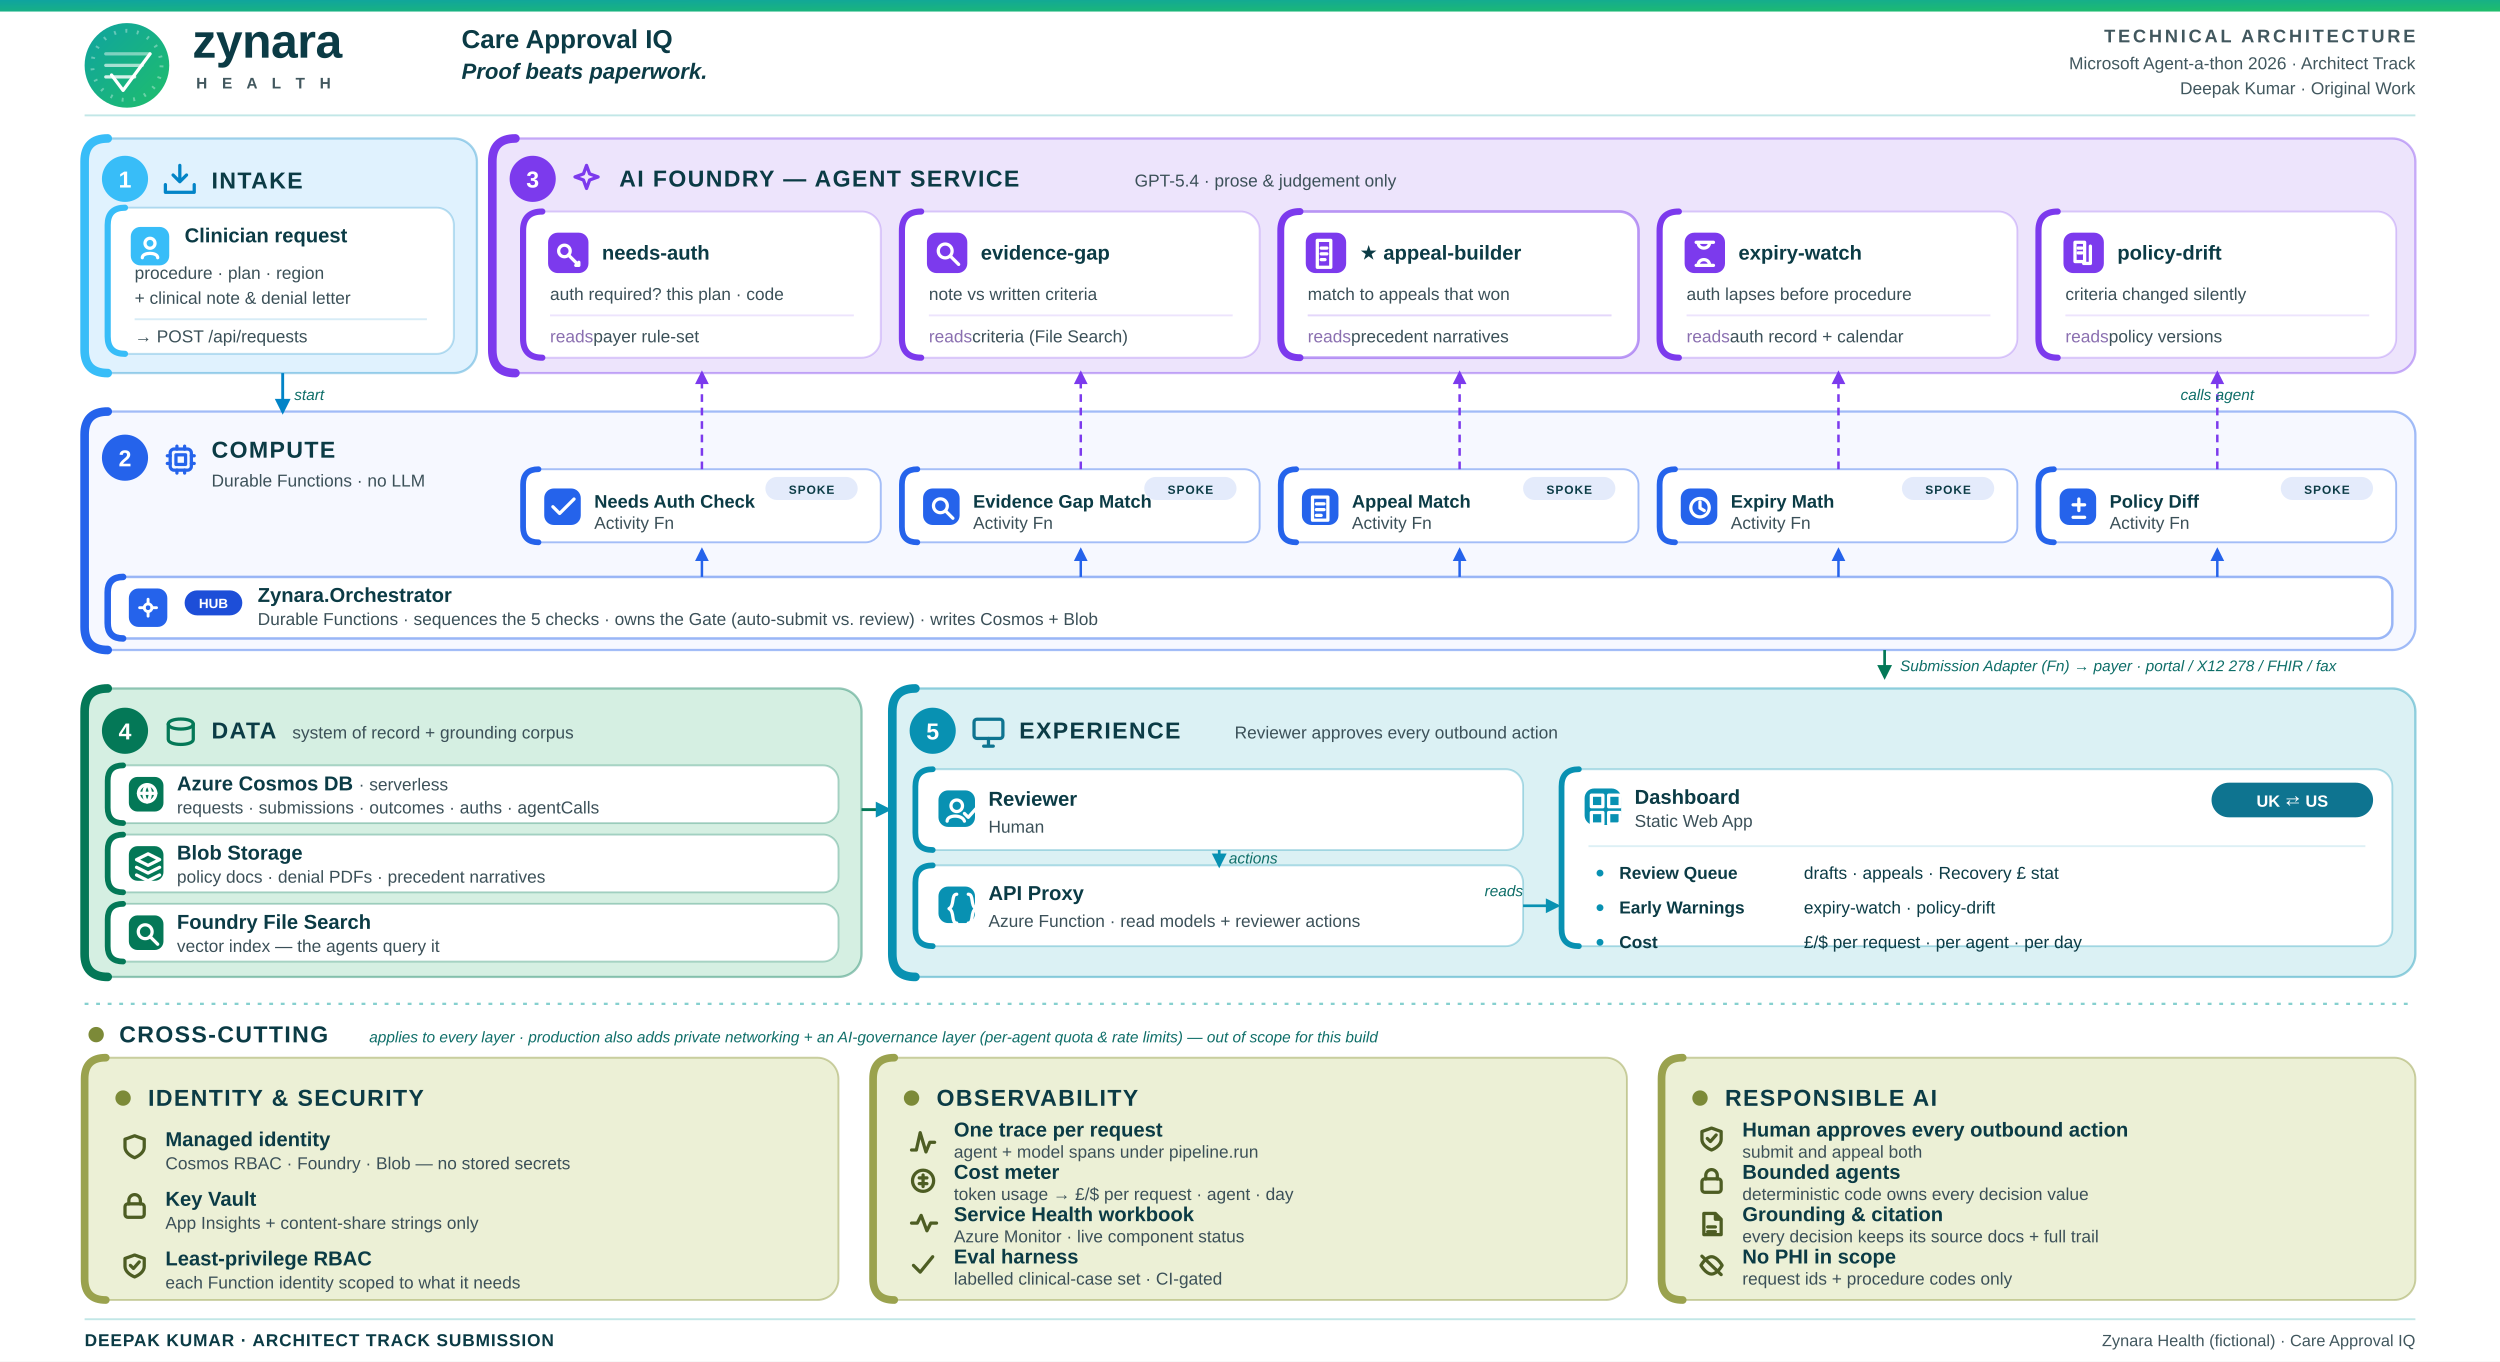
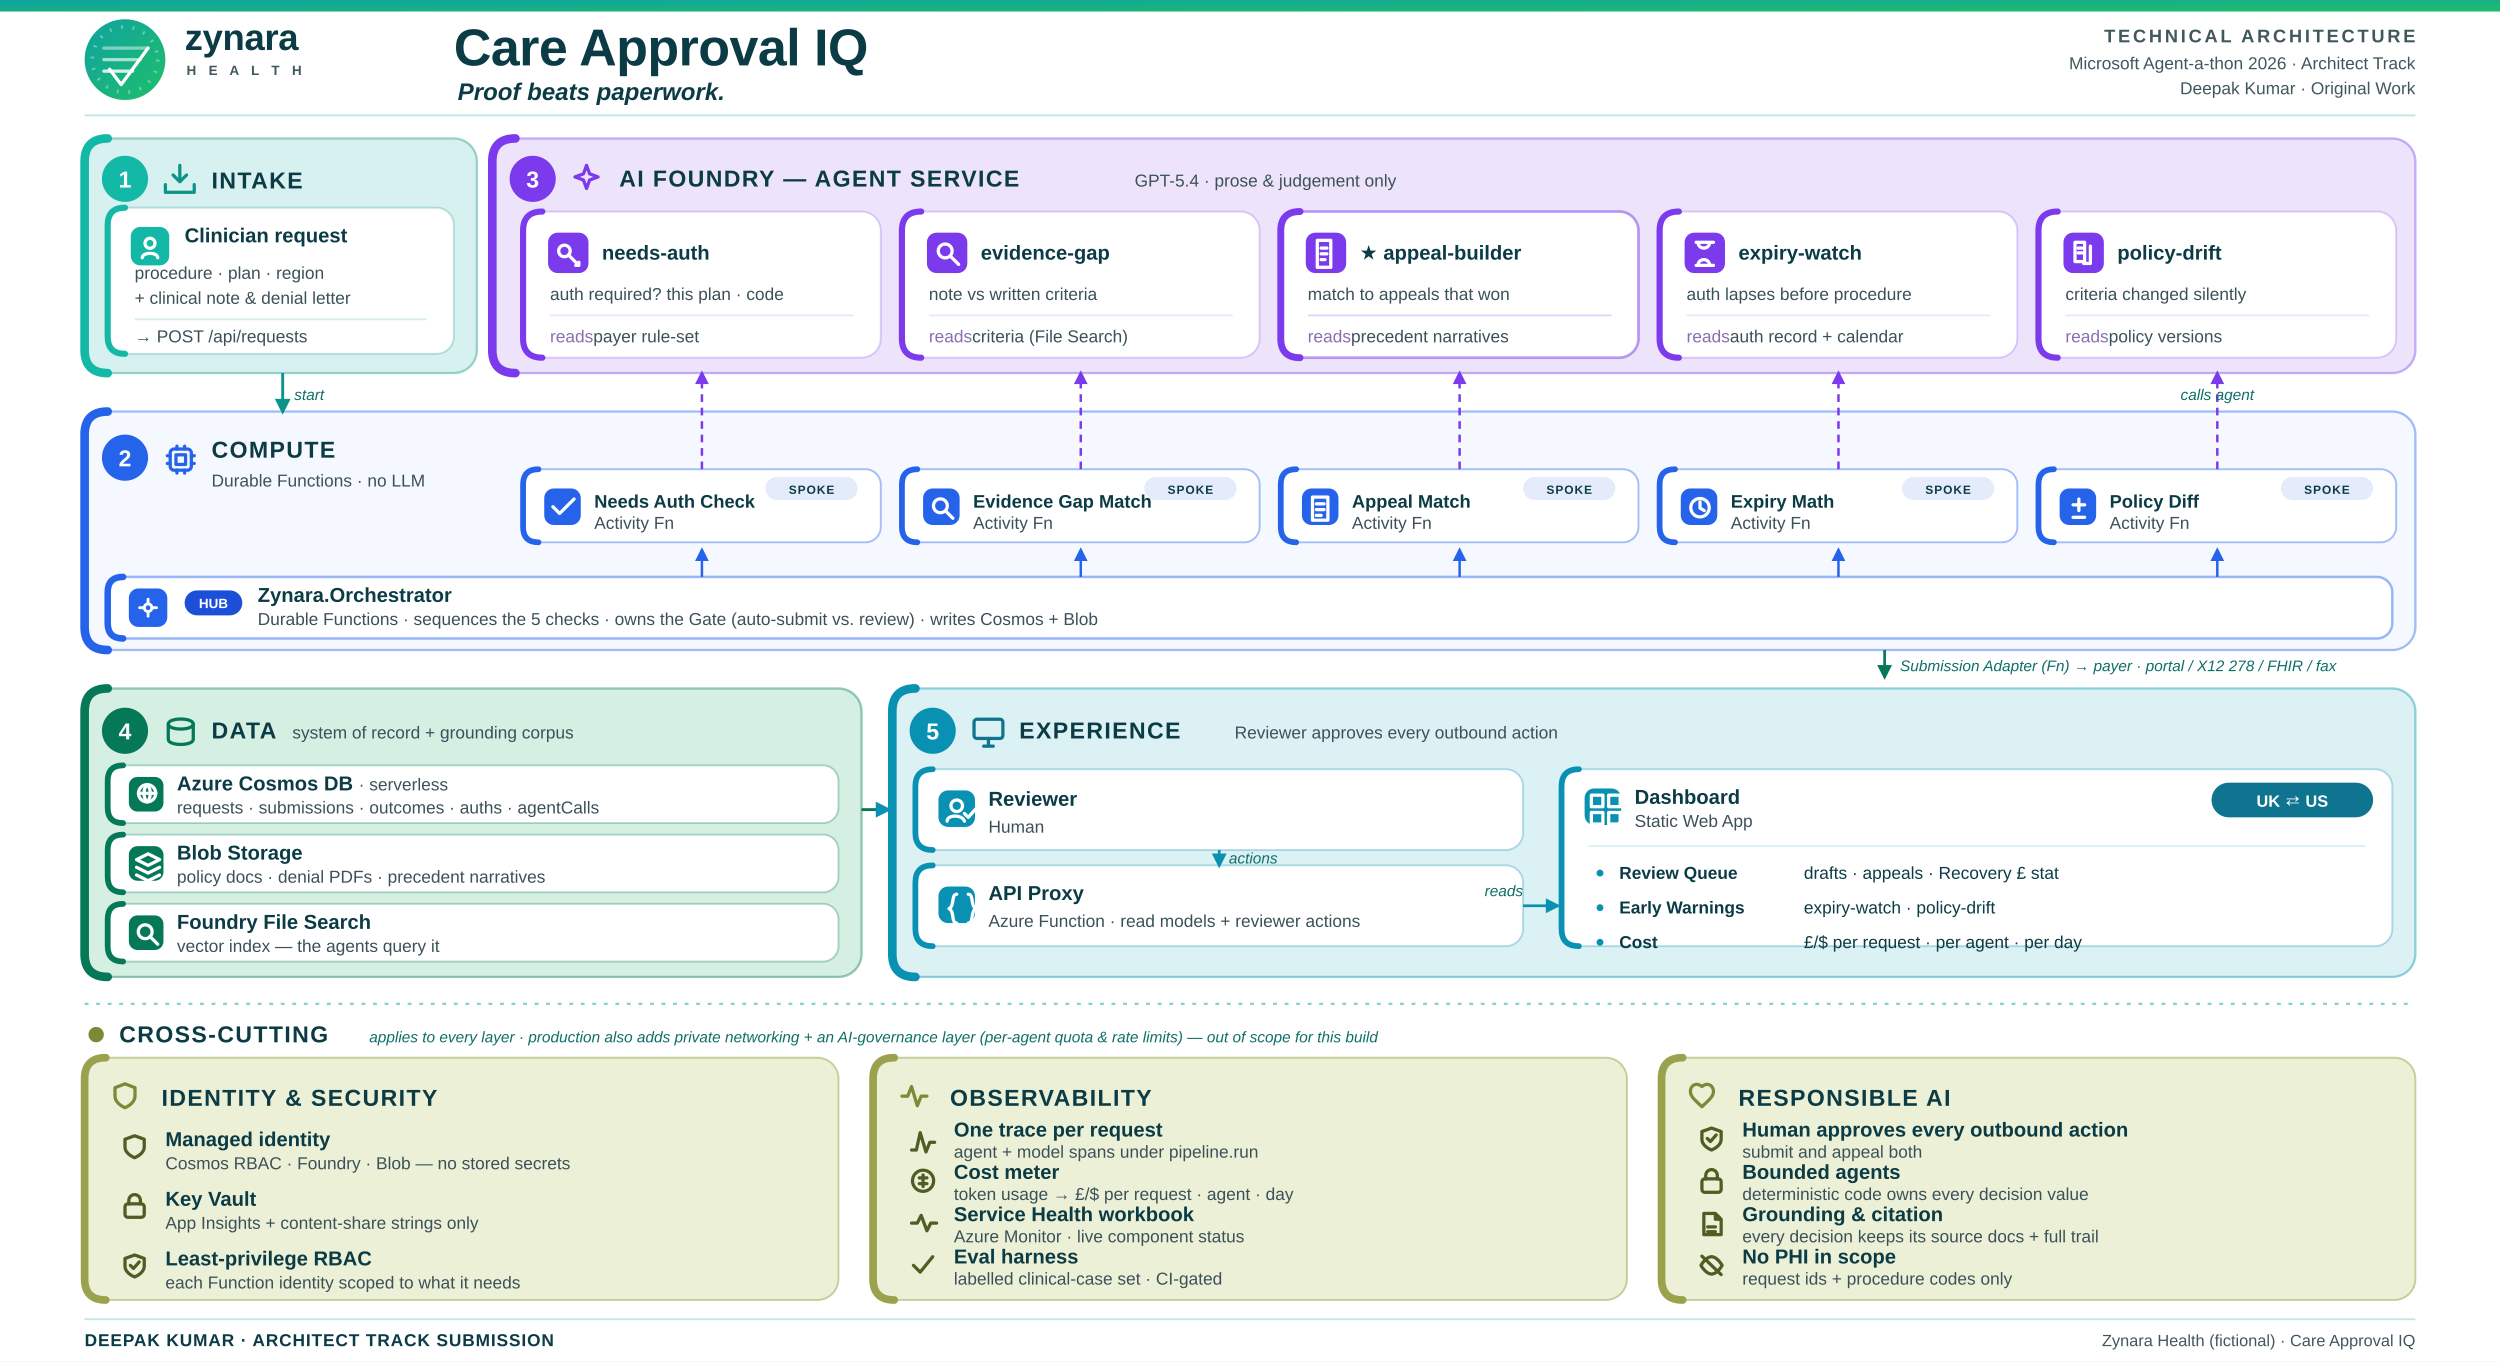
<svg xmlns="http://www.w3.org/2000/svg" viewBox="0 0 1300 708" font-family="'Segoe UI','Helvetica Neue',Arial,sans-serif">
  <defs>
    <linearGradient id="seal" x1="0" y1="0" x2="1" y2="1">
      <stop offset="0" stop-color="#0FA3A0" />
      <stop offset="1" stop-color="#1FBE6B" />
    </linearGradient>
    <marker id="ab" viewBox="0 0 8 8" refX="6.4" refY="4" markerWidth="5.5" markerHeight="5.5" orient="auto-start-reverse">
      <path d="M0 0 L8 4 L0 8 z" fill="#2563EB" />
    </marker>
    <marker id="av" viewBox="0 0 8 8" refX="6.4" refY="4" markerWidth="5.5" markerHeight="5.5" orient="auto-start-reverse">
      <path d="M0 0 L8 4 L0 8 z" fill="#7C3AED" />
    </marker>
    <marker id="at" viewBox="0 0 8 8" refX="6.4" refY="4" markerWidth="5.5" markerHeight="5.5" orient="auto-start-reverse">
      <path d="M0 0 L8 4 L0 8 z" fill="#0891B2" />
    </marker>
    <marker id="am" viewBox="0 0 8 8" refX="6.4" refY="4" markerWidth="5.5" markerHeight="5.5" orient="auto-start-reverse">
      <path d="M0 0 L8 4 L0 8 z" fill="#047857" />
    </marker>
    <marker id="ar" viewBox="0 0 8 8" refX="6.4" refY="4" markerWidth="5.5" markerHeight="5.5" orient="auto-start-reverse">
-       <path d="M0 0 L8 4 L0 8 z" fill="#0284C7" />
+       <path d="M0 0 L8 4 L0 8 z" fill="#0D9488" />
    </marker>
    <style>
      text{ fill:#0B3B45; }
      .sub{ fill:#41575E; }
      .num{ fill:#FFFFFF; font-weight:800; }
      .sect{ font-size:12px; font-weight:700; letter-spacing:.06em; }
      .cn{ font-size:10.5px; font-weight:700; }
      .sm{ font-size:9px; fill:#3B5058; }
      .lbl{ font-style:italic; font-size:8px; fill:#0E6E68; }
      .ico{ fill:none; stroke-width:1.7; stroke-linecap:round; stroke-linejoin:round; }
      .gl{ fill:none; stroke:#FFFFFF; stroke-width:1.7; stroke-linecap:round; stroke-linejoin:round; }
      .card{ fill:#FFFFFF; }
    </style>
  </defs>
  <rect width="1300" height="708" fill="#FFFFFF" />
  <rect width="1300" height="6" fill="url(#seal)" />
-   <g transform="translate(44,12)">
-     <circle cx="22" cy="22" r="22" fill="url(#seal)" />
-     <circle cx="22" cy="22" r="18" fill="none" stroke="#FFFFFF" stroke-opacity=".35" stroke-width="2" stroke-dasharray="1 5" />
-     <path class="gl" stroke-width="3.8" opacity=".45" d="M11 16 H34" />
-     <path class="gl" stroke-width="3.8" opacity=".62" d="M11 22 H30" />
-     <path class="gl" stroke-width="3.8" opacity=".82" d="M11 28 H26" />
-     <path class="gl" stroke-width="4.6" d="M14 27 L20 35 L34 16" />
-   </g>
-   <text x="100" y="30" font-size="25" font-weight="800" letter-spacing="-.01em">zynara</text>
-   <text x="102" y="46" class="sub" font-size="8" font-weight="600" letter-spacing=".34em">H E A L T H</text>
-   <text x="240" y="25" font-size="13.5" font-weight="600">Care Approval IQ</text>
-   <text x="240" y="41" font-size="11.5" font-weight="600" font-style="italic" fill="#0E8F84">Proof beats paperwork.</text>
+   <g transform="translate(44,10)">
+     <circle cx="21" cy="21" r="21" fill="url(#seal)" />
+     <circle cx="21" cy="21" r="17" fill="none" stroke="#FFFFFF" stroke-opacity=".35" stroke-width="1.9" stroke-dasharray="1 5" />
+     <path class="gl" stroke-width="3.6" opacity=".45" d="M10 15 H33" />
+     <path class="gl" stroke-width="3.6" opacity=".62" d="M10 21 H29" />
+     <path class="gl" stroke-width="3.6" opacity=".82" d="M10 27 H25" />
+     <path class="gl" stroke-width="4.4" d="M13 26 L19 34 L33 15" />
+   </g>
+   <text x="96" y="26" font-size="19" font-weight="800" letter-spacing="-.01em">zynara</text>
+   <text x="97" y="39" class="sub" font-size="7" font-weight="600" letter-spacing=".32em">H E A L T H</text>
+   <text x="236" y="34" font-size="27" font-weight="800" letter-spacing="-.01em" fill="#1D4ED8">Care Approval IQ</text>
+   <text x="238" y="52" font-size="12.5" font-weight="600" font-style="italic" fill="#0E8F84">Proof beats paperwork.</text>
  <text x="1256" y="22" text-anchor="end" class="sub" font-size="9.5" font-weight="700" letter-spacing=".15em">TECHNICAL ARCHITECTURE</text>
  <text x="1256" y="36" text-anchor="end" class="sub" font-size="9">Microsoft Agent-a-thon 2026 · Architect Track</text>
  <text x="1256" y="49" text-anchor="end" class="sub" font-size="9">Deepak Kumar · Original Work</text>
  <line x1="44" y1="60" x2="1256" y2="60" stroke="#0FA3A0" stroke-opacity=".25" />
-   <rect x="44" y="72" width="204" height="122" rx="12" fill="#E0F2FE" stroke="#0284C7" stroke-opacity=".35" stroke-width="1.2" />
-   <path d="M56 72 Q44 72 44 84 L44 182 Q44 194 56 194" fill="none" stroke="#38BDF8" stroke-width="4.5" stroke-linecap="round" />
-   <circle cx="65" cy="93" r="12" fill="#38BDF8" />
+   <rect x="44" y="72" width="204" height="122" rx="12" fill="#D7F0F0" stroke="#0D9488" stroke-opacity=".38" stroke-width="1.2" />
+   <path d="M56 72 Q44 72 44 84 L44 182 Q44 194 56 194" fill="none" stroke="#14B8A6" stroke-width="4.5" stroke-linecap="round" />
+   <circle cx="65" cy="93" r="12" fill="#14B8A6" />
  <text x="65" y="97.5" text-anchor="middle" class="num" font-size="12">1</text>
-   <g transform="translate(86,86)" class="ico" stroke="#0284C7">
+   <g transform="translate(86,86)" class="ico" stroke="#0D9488">
    <path d="M0 10 v4 h15 v-4 M7.5 0 v8 M4 5 l3.5 3.5 3.5 -3.5" />
  </g>
-   <text x="110" y="98" class="sect" fill="#0369A1">INTAKE</text>
+   <text x="110" y="98" class="sect" fill="#0F766E">INTAKE</text>
  <g transform="translate(56,108)">
-     <rect width="180" height="76" rx="9" class="card" stroke="#0284C7" stroke-opacity=".26" />
-     <path d="M9 0 Q0 0 0 9 L0 67 Q0 76 9 76" fill="none" stroke="#38BDF8" stroke-width="3.2" stroke-linecap="round" />
-     <rect x="12" y="10" width="20" height="20" rx="5" fill="#38BDF8" />
+     <rect width="180" height="76" rx="9" class="card" stroke="#0D9488" stroke-opacity=".26" />
+     <path d="M9 0 Q0 0 0 9 L0 67 Q0 76 9 76" fill="none" stroke="#14B8A6" stroke-width="3.2" stroke-linecap="round" />
+     <rect x="12" y="10" width="20" height="20" rx="5" fill="#14B8A6" />
    <g transform="translate(18,15)" class="gl">
      <circle cx="4" cy="3.5" r="2.6" />
      <path d="M0 11c0-3 8-3 8 0" />
    </g>
    <text x="40" y="18" class="cn" font-size="10">Clinician request</text>
    <text x="14" y="37" class="sm">procedure · plan · region</text>
    <text x="14" y="50" class="sm">+ clinical note &amp; denial letter</text>
-     <line x1="14" y1="58" x2="166" y2="58" stroke="#0284C7" stroke-opacity=".16" />
-     <text x="14" y="70" class="sm" fill="#0369A1">→ POST /api/requests</text>
+     <line x1="14" y1="58" x2="166" y2="58" stroke="#0D9488" stroke-opacity=".16" />
+     <text x="14" y="70" class="sm" fill="#0F766E">→ POST /api/requests</text>
  </g>
  <rect x="256" y="72" width="1000" height="122" rx="12" fill="#EDE4FC" stroke="#7C3AED" stroke-opacity=".4" stroke-width="1.2" />
  <path d="M268 72 Q256 72 256 84 L256 182 Q256 194 268 194" fill="none" stroke="#7C3AED" stroke-width="4.5" stroke-linecap="round" />
  <circle cx="277" cy="93" r="12" fill="#7C3AED" />
  <text x="277" y="97.5" text-anchor="middle" class="num" font-size="12">3</text>
  <g transform="translate(298,86)" class="ico" stroke="#7C3AED">
    <path d="M7 0 l1.6 4.4 4.4 1.6 -4.4 1.6 -1.6 4.4 -1.6 -4.4 -4.4 -1.6 4.4 -1.6 z" />
  </g>
  <text x="322" y="97" class="sect" fill="#6D28D9">AI FOUNDRY — AGENT SERVICE</text>
  <text x="590" y="97" class="sm" font-size="8.5">GPT-5.4 · prose &amp; judgement only</text>
  <g>
    <g transform="translate(272,110)">
      <rect width="186" height="76" rx="10" class="card" stroke="#7C3AED" stroke-opacity=".24" />
      <path d="M10 0 Q0 0 0 10 L0 66 Q0 76 10 76" fill="none" stroke="#7C3AED" stroke-width="3.2" stroke-linecap="round" />
      <rect x="13" y="11" width="21" height="21" rx="5" fill="#7C3AED" />
      <g transform="translate(18,16)" class="gl">
        <circle cx="3.5" cy="4.5" r="3" />
        <path d="M5.6 6.6 L11 12 M9.4 12 h1.6 M11 12 v-1.6" />
      </g>
      <text x="41" y="25" class="cn" font-size="10">needs-auth</text>
      <text x="14" y="46" class="sm">auth required? this plan · code</text>
      <line x1="14" y1="54" x2="172" y2="54" stroke="#7C3AED" stroke-opacity=".14" />
      <text x="14" y="68" class="sm" font-size="8.3">
        <tspan fill="#8A6FB0">reads </tspan>payer rule-set</text>
    </g>
    <g transform="translate(469,110)">
      <rect width="186" height="76" rx="10" class="card" stroke="#7C3AED" stroke-opacity=".24" />
      <path d="M10 0 Q0 0 0 10 L0 66 Q0 76 10 76" fill="none" stroke="#7C3AED" stroke-width="3.2" stroke-linecap="round" />
      <rect x="13" y="11" width="21" height="21" rx="5" fill="#7C3AED" />
      <g transform="translate(18,16)" class="gl">
        <circle cx="4.5" cy="4.5" r="3.6" />
        <path d="M7.5 7.5 L11.5 11.5" />
      </g>
      <text x="41" y="25" class="cn" font-size="10">evidence-gap</text>
      <text x="14" y="46" class="sm">note vs written criteria</text>
      <line x1="14" y1="54" x2="172" y2="54" stroke="#7C3AED" stroke-opacity=".14" />
      <text x="14" y="68" class="sm" font-size="8.3">
        <tspan fill="#8A6FB0">reads </tspan>criteria (File Search)</text>
    </g>
    <g transform="translate(666,110)">
      <rect width="186" height="76" rx="10" class="card" stroke="#7C3AED" stroke-opacity=".5" stroke-width="1.4" />
      <path d="M10 0 Q0 0 0 10 L0 66 Q0 76 10 76" fill="none" stroke="#7C3AED" stroke-width="3.6" stroke-linecap="round" />
      <rect x="13" y="11" width="21" height="21" rx="5" fill="#7C3AED" />
      <g transform="translate(18,15)" class="gl">
        <path d="M1 0 h7 v14 h-7 z" />
        <path d="M3 4 h3 M3 7 h3 M3 10 h2" />
      </g>
      <text x="41" y="25" class="cn" font-size="10">★ appeal-builder</text>
      <text x="14" y="46" class="sm">match to appeals that won</text>
      <line x1="14" y1="54" x2="172" y2="54" stroke="#7C3AED" stroke-opacity=".2" />
      <text x="14" y="68" class="sm" font-size="8.3">
        <tspan fill="#8A6FB0">reads </tspan>precedent narratives</text>
    </g>
    <g transform="translate(863,110)">
      <rect width="186" height="76" rx="10" class="card" stroke="#7C3AED" stroke-opacity=".24" />
      <path d="M10 0 Q0 0 0 10 L0 66 Q0 76 10 76" fill="none" stroke="#7C3AED" stroke-width="3.2" stroke-linecap="round" />
      <rect x="13" y="11" width="21" height="21" rx="5" fill="#7C3AED" />
      <g transform="translate(18,16)" class="gl">
        <path d="M1 0 h9 M1 12 h9 M2 0 c0 4 6 4 6 0 M2 12 c0 -4 6 -4 6 0" />
      </g>
      <text x="41" y="25" class="cn" font-size="10">expiry-watch</text>
      <text x="14" y="46" class="sm">auth lapses before procedure</text>
      <line x1="14" y1="54" x2="172" y2="54" stroke="#7C3AED" stroke-opacity=".14" />
      <text x="14" y="68" class="sm" font-size="8.3">
        <tspan fill="#8A6FB0">reads </tspan>auth record + calendar</text>
    </g>
    <g transform="translate(1060,110)">
      <rect width="186" height="76" rx="10" class="card" stroke="#7C3AED" stroke-opacity=".24" />
      <path d="M10 0 Q0 0 0 10 L0 66 Q0 76 10 76" fill="none" stroke="#7C3AED" stroke-width="3.2" stroke-linecap="round" />
      <rect x="13" y="11" width="21" height="21" rx="5" fill="#7C3AED" />
      <g transform="translate(19,15)" class="gl">
        <path d="M0 1 h5 v10 h-5 z" />
        <path d="M8 3 v9 h-3.5" />
        <path d="M1.6 4 h2 M1.6 6.5 h2" />
      </g>
      <text x="41" y="25" class="cn" font-size="10">policy-drift</text>
      <text x="14" y="46" class="sm">criteria changed silently</text>
      <line x1="14" y1="54" x2="172" y2="54" stroke="#7C3AED" stroke-opacity=".14" />
      <text x="14" y="68" class="sm" font-size="8.3">
        <tspan fill="#8A6FB0">reads </tspan>policy versions</text>
    </g>
  </g>
  <rect x="44" y="214" width="1212" height="124" rx="12" fill="#F6F8FF" stroke="#2563EB" stroke-opacity=".42" stroke-width="1.2" />
  <path d="M56 214 Q44 214 44 226 L44 326 Q44 338 56 338" fill="none" stroke="#2563EB" stroke-width="4.5" stroke-linecap="round" />
  <circle cx="65" cy="238" r="12" fill="#2563EB" />
  <text x="65" y="242.5" text-anchor="middle" class="num" font-size="12">2</text>
  <g transform="translate(86,231)" class="ico" stroke="#2563EB">
    <rect x="2.5" y="2.5" width="11" height="11" rx="2" />
    <rect x="5.5" y="5.5" width="5" height="5" />
    <path d="M2.5 6H1 M2.5 10H1 M13.5 6H15 M13.5 10H15 M6 2.5V1 M10 2.5V1 M6 13.5V15 M10 13.5V15" />
  </g>
  <text x="110" y="238" class="sect" fill="#1D4ED8">COMPUTE</text>
  <text x="110" y="253" class="sm" font-size="8.5">Durable Functions · no LLM</text>
  <g>
    <g transform="translate(272,244)">
      <rect width="186" height="38" rx="8" class="card" stroke="#2563EB" stroke-opacity=".4" />
      <path d="M8 0 Q0 0 0 8 L0 30 Q0 38 8 38" fill="none" stroke="#2563EB" stroke-width="3" stroke-linecap="round" />
      <rect x="126" y="4" width="48" height="12" rx="6" fill="#E4EBFB" />
      <text x="150" y="12.8" text-anchor="middle" font-size="6.2" font-weight="700" fill="#2563EB" letter-spacing=".08em">SPOKE</text>
      <rect x="11" y="10" width="19" height="19" rx="5" fill="#2563EB" />
      <g transform="translate(15.5,14.5)" class="gl">
        <path d="M0 5 l3.5 3.5 L11 1" />
      </g>
      <text x="37" y="20" font-size="9.5" font-weight="700">Needs Auth Check</text>
      <text x="37" y="31" class="sm" font-size="8">Activity Fn</text>
    </g>
    <g transform="translate(469,244)">
      <rect width="186" height="38" rx="8" class="card" stroke="#2563EB" stroke-opacity=".4" />
      <path d="M8 0 Q0 0 0 8 L0 30 Q0 38 8 38" fill="none" stroke="#2563EB" stroke-width="3" stroke-linecap="round" />
      <rect x="126" y="4" width="48" height="12" rx="6" fill="#E4EBFB" />
      <text x="150" y="12.8" text-anchor="middle" font-size="6.2" font-weight="700" fill="#2563EB" letter-spacing=".08em">SPOKE</text>
      <rect x="11" y="10" width="19" height="19" rx="5" fill="#2563EB" />
      <g transform="translate(15.5,14.5)" class="gl">
        <circle cx="4.5" cy="4.5" r="3.6" />
        <path d="M7.5 7.5 L11 11" />
      </g>
      <text x="37" y="20" font-size="9.5" font-weight="700">Evidence Gap Match</text>
      <text x="37" y="31" class="sm" font-size="8">Activity Fn</text>
    </g>
    <g transform="translate(666,244)">
      <rect width="186" height="38" rx="8" class="card" stroke="#2563EB" stroke-opacity=".4" />
      <path d="M8 0 Q0 0 0 8 L0 30 Q0 38 8 38" fill="none" stroke="#2563EB" stroke-width="3" stroke-linecap="round" />
      <rect x="126" y="4" width="48" height="12" rx="6" fill="#E4EBFB" />
      <text x="150" y="12.8" text-anchor="middle" font-size="6.2" font-weight="700" fill="#2563EB" letter-spacing=".08em">SPOKE</text>
      <rect x="11" y="10" width="19" height="19" rx="5" fill="#2563EB" />
      <g transform="translate(15.5,14.5)" class="gl">
        <path d="M1 0 h8 v12 h-8 z" />
        <path d="M3 3.5 h4 M3 6.5 h4 M3 9.5 h2.5" />
      </g>
      <text x="37" y="20" font-size="9.5" font-weight="700">Appeal Match</text>
      <text x="37" y="31" class="sm" font-size="8">Activity Fn</text>
    </g>
    <g transform="translate(863,244)">
      <rect width="186" height="38" rx="8" class="card" stroke="#2563EB" stroke-opacity=".4" />
      <path d="M8 0 Q0 0 0 8 L0 30 Q0 38 8 38" fill="none" stroke="#2563EB" stroke-width="3" stroke-linecap="round" />
      <rect x="126" y="4" width="48" height="12" rx="6" fill="#E4EBFB" />
      <text x="150" y="12.8" text-anchor="middle" font-size="6.2" font-weight="700" fill="#2563EB" letter-spacing=".08em">SPOKE</text>
      <rect x="11" y="10" width="19" height="19" rx="5" fill="#2563EB" />
      <g transform="translate(15.5,14.5)" class="gl">
        <circle cx="5.5" cy="5.5" r="4.8" />
        <path d="M5.5 2.5 v3.2 l2.2 1.3" />
      </g>
      <text x="37" y="20" font-size="9.5" font-weight="700">Expiry Math</text>
      <text x="37" y="31" class="sm" font-size="8">Activity Fn</text>
    </g>
    <g transform="translate(1060,244)">
      <rect width="186" height="38" rx="8" class="card" stroke="#2563EB" stroke-opacity=".4" />
      <path d="M8 0 Q0 0 0 8 L0 30 Q0 38 8 38" fill="none" stroke="#2563EB" stroke-width="3" stroke-linecap="round" />
      <rect x="126" y="4" width="48" height="12" rx="6" fill="#E4EBFB" />
      <text x="150" y="12.8" text-anchor="middle" font-size="6.2" font-weight="700" fill="#2563EB" letter-spacing=".08em">SPOKE</text>
      <rect x="11" y="10" width="19" height="19" rx="5" fill="#2563EB" />
      <g transform="translate(15.5,14.5)" class="gl">
        <path d="M2.5 4 h6 M5.5 1 v6 M2.5 10.5 h6" />
      </g>
      <text x="37" y="20" font-size="9.5" font-weight="700">Policy Diff</text>
      <text x="37" y="31" class="sm" font-size="8">Activity Fn</text>
    </g>
  </g>
  <g transform="translate(56,300)">
    <rect width="1188" height="32" rx="8" class="card" stroke="#2563EB" stroke-opacity=".45" stroke-width="1.3" />
    <path d="M8 0 Q0 0 0 8 L0 24 Q0 32 8 32" fill="none" stroke="#2563EB" stroke-width="3.4" stroke-linecap="round" />
    <rect x="11" y="6" width="20" height="20" rx="5" fill="#2563EB" />
    <g transform="translate(16,11)" class="gl">
      <circle cx="5" cy="5" r="2" stroke-width="1.5" />
      <path d="M5 3V0.6 M5 7V9.4 M3 5H0.6 M7 5H9.4" stroke-width="1.5" />
    </g>
    <rect x="40" y="7" width="30" height="13" rx="6.5" fill="#1D4ED8" />
    <text x="55" y="16.2" text-anchor="middle" style="fill:#FFFFFF" font-size="7" font-weight="700">HUB</text>
    <text x="78" y="13" class="cn" fill="#1D4ED8">Zynara.Orchestrator</text>
    <text x="78" y="25" class="sm" font-size="8.5">Durable Functions · sequences the 5 checks · owns the Gate (auto-submit vs. review) · writes Cosmos + Blob</text>
  </g>
  <g stroke="#2563EB" stroke-width="1.3" fill="none">
    <path d="M365 300 V286" marker-end="url(#ab)" />
    <path d="M562 300 V286" marker-end="url(#ab)" />
    <path d="M759 300 V286" marker-end="url(#ab)" />
    <path d="M956 300 V286" marker-end="url(#ab)" />
    <path d="M1153 300 V286" marker-end="url(#ab)" />
  </g>
  <g stroke="#7C3AED" stroke-width="1.3" fill="none" stroke-dasharray="4 3">
    <path d="M365 244 V194" marker-end="url(#av)" />
    <path d="M562 244 V194" marker-end="url(#av)" />
    <path d="M759 244 V194" marker-end="url(#av)" />
    <path d="M956 244 V194" marker-end="url(#av)" />
    <path d="M1153 244 V194" marker-end="url(#av)" />
  </g>
  <text x="1153" y="208" class="lbl" fill="#7C3AED" text-anchor="middle">calls agent</text>
-   <path d="M147 194 V214" fill="none" stroke="#0284C7" stroke-width="1.5" marker-end="url(#ar)" />
-   <text x="153" y="208" class="lbl" fill="#0369A1">start</text>
+   <path d="M147 194 V214" fill="none" stroke="#0D9488" stroke-width="1.5" marker-end="url(#ar)" />
+   <text x="153" y="208" class="lbl" fill="#0F766E">start</text>
  <path d="M980 338 V352" fill="none" stroke="#047857" stroke-width="1.4" marker-end="url(#am)" />
  <text x="988" y="349" class="lbl" fill="#2E6B54">Submission Adapter (Fn) → payer · portal / X12 278 / FHIR / fax</text>
  <rect x="44" y="358" width="404" height="150" rx="12" fill="#D5EFE2" stroke="#047857" stroke-opacity=".4" stroke-width="1.2" />
  <path d="M56 358 Q44 358 44 370 L44 496 Q44 508 56 508" fill="none" stroke="#047857" stroke-width="4.5" stroke-linecap="round" />
  <circle cx="65" cy="380" r="12" fill="#047857" />
  <text x="65" y="384.5" text-anchor="middle" class="num" font-size="12">4</text>
  <g transform="translate(86,373)" class="ico" stroke="#047857">
    <path d="M1.5 3.5c0-1.6 3-2.6 6.5-2.6s6.5 1 6.5 2.6v8c0 1.6-3 2.6-6.5 2.6s-6.5-1-6.5-2.6z" />
    <path d="M1.5 3.5c0 1.6 3 2.6 6.5 2.6s6.5-1 6.5-2.6" />
  </g>
  <text x="110" y="384" class="sect" fill="#047857">DATA</text>
  <text x="152" y="384" class="sm" font-size="8.5">system of record + grounding corpus</text>
  <g transform="translate(56,398)">
    <rect width="380" height="30" rx="8" class="card" stroke="#047857" stroke-opacity=".3" />
    <path d="M8 0 Q0 0 0 8 L0 22 Q0 30 8 30" fill="none" stroke="#047857" stroke-width="3" stroke-linecap="round" />
    <rect x="11" y="6" width="18" height="18" rx="4.5" fill="#047857" />
    <g transform="translate(16,10)" class="gl">
      <circle cx="4.5" cy="4.5" r="4.5" />
      <path d="M0 4.5 h9 M4.5 0 c2.2 2.2 2.2 6.8 0 9 M4.5 0 c-2.2 2.2 -2.2 6.8 0 9" />
    </g>
    <text x="36" y="13" class="cn" font-size="9.5">Azure Cosmos DB <tspan class="sm" font-weight="400">· serverless</tspan>
    </text>
    <text x="36" y="25" class="sm">requests · submissions · outcomes · auths · agentCalls</text>
  </g>
  <g transform="translate(56,434)">
    <rect width="380" height="30" rx="8" class="card" stroke="#047857" stroke-opacity=".3" />
    <path d="M8 0 Q0 0 0 8 L0 22 Q0 30 8 30" fill="none" stroke="#047857" stroke-width="3" stroke-linecap="round" />
    <rect x="11" y="6" width="18" height="18" rx="4.5" fill="#047857" />
    <g transform="translate(15,10)" class="gl">
      <path d="M6 0 L12 3 L6 6 L0 3 z M0 7 L6 10 L12 7 M0 11 L6 14 L12 11" />
    </g>
    <text x="36" y="13" class="cn" font-size="9.5">Blob Storage</text>
    <text x="36" y="25" class="sm">policy docs · denial PDFs · precedent narratives</text>
  </g>
  <g transform="translate(56,470)">
    <rect width="380" height="30" rx="8" class="card" stroke="#047857" stroke-opacity=".3" />
    <path d="M8 0 Q0 0 0 8 L0 22 Q0 30 8 30" fill="none" stroke="#047857" stroke-width="3" stroke-linecap="round" />
    <rect x="11" y="6" width="18" height="18" rx="4.5" fill="#047857" />
    <g transform="translate(15,10)" class="gl">
      <circle cx="4.5" cy="4.5" r="3.6" />
      <path d="M7 7 L11 11" />
    </g>
    <text x="36" y="13" class="cn" font-size="9.5">Foundry File Search</text>
    <text x="36" y="25" class="sm">vector index — the agents query it</text>
  </g>
  <rect x="464" y="358" width="792" height="150" rx="12" fill="#DBF1F4" stroke="#0891B2" stroke-opacity=".42" stroke-width="1.2" />
  <path d="M476 358 Q464 358 464 370 L464 496 Q464 508 476 508" fill="none" stroke="#0891B2" stroke-width="4.5" stroke-linecap="round" />
  <circle cx="485" cy="380" r="12" fill="#0891B2" />
  <text x="485" y="384.5" text-anchor="middle" class="num" font-size="12">5</text>
  <g transform="translate(506,373)" class="ico" stroke="#0E7490">
    <rect x="0.5" y="1" width="15" height="10" rx="1.5" />
    <path d="M5.5 15h5 M8 11v4" />
  </g>
  <text x="530" y="384" class="sect" fill="#0E7490">EXPERIENCE</text>
  <text x="642" y="384" class="sm" font-size="8.5">Reviewer approves every outbound action</text>
  <g transform="translate(476,400)">
    <rect width="316" height="42" rx="9" class="card" stroke="#0891B2" stroke-opacity=".3" />
    <path d="M9 0 Q0 0 0 9 L0 33 Q0 42 9 42" fill="none" stroke="#0891B2" stroke-width="3" stroke-linecap="round" />
    <rect x="12" y="11" width="19" height="19" rx="5" fill="#0891B2" />
    <g transform="translate(16.5,15)" class="gl">
      <circle cx="5" cy="4" r="3" />
      <path d="M0 12c0-3.5 8-3.5 9 0 M9 8l2 2 4-4.5" />
    </g>
    <text x="38" y="19" class="cn">Reviewer</text>
    <text x="38" y="33" class="sm">Human</text>
  </g>
  <g transform="translate(476,450)">
    <rect width="316" height="42" rx="9" class="card" stroke="#0891B2" stroke-opacity=".3" />
    <path d="M9 0 Q0 0 0 9 L0 33 Q0 42 9 42" fill="none" stroke="#0891B2" stroke-width="3" stroke-linecap="round" />
    <rect x="12" y="11" width="19" height="19" rx="5" fill="#0891B2" />
    <g transform="translate(16.5,15)" class="gl">
      <path d="M5 0 C2 0 4 6 1 7.5 C4 9 2 15 5 15 M11 0 C14 0 12 6 15 7.5 C12 9 14 15 11 15" />
    </g>
    <text x="38" y="18" class="cn">API Proxy</text>
    <text x="38" y="32" class="sm">Azure Function · read models + reviewer actions</text>
  </g>
  <g transform="translate(812,400)">
    <rect width="432" height="92" rx="9" class="card" stroke="#0891B2" stroke-opacity=".3" />
    <path d="M9 0 Q0 0 0 9 L0 83 Q0 92 9 92" fill="none" stroke="#0891B2" stroke-width="3" stroke-linecap="round" />
    <rect x="12" y="10" width="19" height="19" rx="5" fill="#0891B2" />
    <g transform="translate(15.5,13.5)" class="gl">
      <rect x="0" y="0" width="6" height="6" />
      <rect x="9" y="0" width="6" height="6" />
      <rect x="0" y="9" width="6" height="6" />
      <rect x="9" y="9" width="6" height="6" />
    </g>
    <text x="38" y="18" class="cn">Dashboard</text>
    <text x="38" y="30" class="sm">Static Web App</text>
    <rect x="338" y="7" width="84" height="18" rx="9" fill="#0E7490" />
    <text x="380" y="19.5" text-anchor="middle" style="fill:#FFFFFF" font-size="8.5" font-weight="700">UK ⇄ US</text>
    <line x1="14" y1="40" x2="418" y2="40" stroke="#0891B2" stroke-opacity=".14" />
    <g class="sm" font-size="8.5">
      <circle cx="20" cy="54" r="1.8" fill="#0891B2" />
      <text x="30" y="57" font-weight="700">Review Queue</text>
      <text x="126" y="57">drafts · appeals · Recovery £ stat</text>
      <circle cx="20" cy="72" r="1.8" fill="#0891B2" />
      <text x="30" y="75" font-weight="700">Early Warnings</text>
      <text x="126" y="75">expiry-watch · policy-drift</text>
      <circle cx="20" cy="90" r="1.8" fill="#0891B2" />
      <text x="30" y="93" font-weight="700">Cost</text>
      <text x="126" y="93">£/$ per request · per agent · per day</text>
    </g>
  </g>
  <path d="M448 421 H462" fill="none" stroke="#047857" stroke-width="1.5" marker-end="url(#at)" />
  <path d="M634 442 V450" fill="none" stroke="#0891B2" stroke-width="1.4" marker-end="url(#at)" />
  <text x="639" y="449" class="lbl" fill="#0E7490">actions</text>
  <path d="M792 471 H810" fill="none" stroke="#0891B2" stroke-width="1.4" marker-end="url(#at)" />
  <text x="792" y="466" class="lbl" fill="#0E7490" text-anchor="end">reads</text>
  <line x1="44" y1="522" x2="1256" y2="522" stroke="#0FA3A0" stroke-opacity=".5" stroke-width="1.2" stroke-dasharray="2 4" />
  <circle cx="50" cy="538" r="4" fill="#7C8A38" />
  <text x="62" y="542" class="sect" fill="#4D5D23">CROSS-CUTTING</text>
  <text x="192" y="542" class="lbl">applies to every layer · production also adds private networking + an AI-governance layer (per-agent quota &amp; rate limits) — out of scope for this build</text>
  <g transform="translate(44,550)">
    <rect width="392" height="126" rx="11" fill="#ECF0D6" stroke="#9AA24E" stroke-opacity=".5" />
    <path d="M11 0 Q0 0 0 11 L0 115 Q0 126 11 126" fill="none" stroke="#9AA24E" stroke-width="4" stroke-linecap="round" />
-     <circle cx="20" cy="21" r="4" fill="#7C8A38" />
-     <text x="33" y="25" class="sect" font-size="10" fill="#4D5D23">IDENTITY &amp; SECURITY</text>
+     <g transform="translate(15,13)" class="ico" stroke="#7C8A38" stroke-width="1.7">
+       <path d="M6 0.6 L11.2 2.6 V7 C11.2 9.6 8.8 11.8 6 13 C3.2 11.8 0.8 9.6 0.8 7 V2.6 Z" />
+     </g>
+     <text x="40" y="25" class="sect" font-size="10" fill="#4D5D23">IDENTITY &amp; SECURITY</text>
    <g transform="translate(20,40)" class="ico" stroke="#4D5D23" stroke-width="1.5">
      <path d="M6 0.6 L11 2.4 V6.5 C11 9 8.5 11 6 12 C3.5 11 1 9 1 6.5 V2.4 Z" />
    </g>
    <text x="42" y="46" class="cn" font-size="9.5">Managed identity</text>
    <text x="42" y="58" class="sm">Cosmos RBAC · Foundry · Blob — no stored secrets</text>
    <g transform="translate(20,71)" class="ico" stroke="#4D5D23" stroke-width="1.5">
      <rect x="1" y="5" width="10" height="7" rx="1.5" />
      <path d="M3 5 V3.2 a3 3 0 0 1 6 0 V5" />
    </g>
    <text x="42" y="77" class="cn" font-size="9.5">Key Vault</text>
    <text x="42" y="89" class="sm">App Insights + content-share strings only</text>
    <g transform="translate(20,102)" class="ico" stroke="#4D5D23" stroke-width="1.5">
      <path d="M6 0.6 L11 2.4 V6.5 C11 9 8.5 11 6 12 C3.5 11 1 9 1 6.5 V2.4 Z M3.8 6 l1.6 1.6 3 -3.4" />
    </g>
    <text x="42" y="108" class="cn" font-size="9.5">Least-privilege RBAC</text>
    <text x="42" y="120" class="sm">each Function identity scoped to what it needs</text>
  </g>
  <g transform="translate(454,550)">
    <rect width="392" height="126" rx="11" fill="#ECF0D6" stroke="#9AA24E" stroke-opacity=".5" />
    <path d="M11 0 Q0 0 0 11 L0 115 Q0 126 11 126" fill="none" stroke="#9AA24E" stroke-width="4" stroke-linecap="round" />
-     <circle cx="20" cy="21" r="4" fill="#7C8A38" />
-     <text x="33" y="25" class="sect" font-size="10" fill="#4D5D23">OBSERVABILITY</text>
+     <g transform="translate(15,14)" class="ico" stroke="#7C8A38" stroke-width="1.7">
+       <path d="M0 6 H3 L5 1 L8 11 L10 6 H13" />
+     </g>
+     <text x="40" y="25" class="sect" font-size="10" fill="#4D5D23">OBSERVABILITY</text>
    <g transform="translate(20,36)" class="ico" stroke="#4D5D23" stroke-width="1.5">
      <path d="M0 12 H2.5 L4.5 3 L7.5 13 L9.5 8 H12" />
    </g>
    <text x="42" y="41" class="cn" font-size="9.5">One trace per request</text>
    <text x="42" y="52" class="sm">agent + model spans under pipeline.run</text>
    <g transform="translate(20,58)" class="ico" stroke="#4D5D23" stroke-width="1.5">
      <circle cx="6" cy="6" r="5.5" />
      <path d="M6 3 v6 M4 4.5 h4 M4 7.5 h4" />
    </g>
    <text x="42" y="63" class="cn" font-size="9.5">Cost meter</text>
    <text x="42" y="74" class="sm">token usage → £/$ per request · agent · day</text>
    <g transform="translate(20,80)" class="ico" stroke="#4D5D23" stroke-width="1.5">
      <path d="M0 6 h3 l2 -4 3 8 2 -4 h3" />
    </g>
    <text x="42" y="85" class="cn" font-size="9.5">Service Health workbook</text>
    <text x="42" y="96" class="sm">Azure Monitor · live component status</text>
    <g transform="translate(20,102)" class="ico" stroke="#4D5D23" stroke-width="1.5">
      <path d="M1 6 l3.5 3.5 L11 1.5" />
    </g>
    <text x="42" y="107" class="cn" font-size="9.5">Eval harness</text>
    <text x="42" y="118" class="sm">labelled clinical-case set · CI-gated</text>
  </g>
  <g transform="translate(864,550)">
    <rect width="392" height="126" rx="11" fill="#ECF0D6" stroke="#9AA24E" stroke-opacity=".5" />
    <path d="M11 0 Q0 0 0 11 L0 115 Q0 126 11 126" fill="none" stroke="#9AA24E" stroke-width="4" stroke-linecap="round" />
-     <circle cx="20" cy="21" r="4" fill="#7C8A38" />
-     <text x="33" y="25" class="sect" font-size="10" fill="#4D5D23">RESPONSIBLE AI</text>
+     <g transform="translate(15,13)" class="ico" stroke="#7C8A38" stroke-width="1.7">
+       <path d="M6 2 C3 -0.5 0 1.5 0 4.5 C0 7.5 3 9.5 6 12.5 C9 9.5 12 7.5 12 4.5 C12 1.5 9 -0.5 6 2 Z" />
+     </g>
+     <text x="40" y="25" class="sect" font-size="10" fill="#4D5D23">RESPONSIBLE AI</text>
    <g transform="translate(20,36)" class="ico" stroke="#4D5D23" stroke-width="1.5">
      <path d="M6 0.6 L11 2.4 V6.5 C11 9 8.5 11 6 12 C3.5 11 1 9 1 6.5 V2.4 Z M3.8 6 l1.6 1.6 3 -3.4" />
    </g>
    <text x="42" y="41" class="cn" font-size="9.5">Human approves every outbound action</text>
    <text x="42" y="52" class="sm">submit and appeal both</text>
    <g transform="translate(20,58)" class="ico" stroke="#4D5D23" stroke-width="1.5">
      <rect x="1" y="5" width="10" height="7" rx="1.5" />
      <path d="M3 5 V3.2 a3 3 0 0 1 6 0 V5" />
    </g>
    <text x="42" y="63" class="cn" font-size="9.5">Bounded agents</text>
    <text x="42" y="74" class="sm">deterministic code owns every decision value</text>
    <g transform="translate(20,80)" class="ico" stroke="#4D5D23" stroke-width="1.5">
      <path d="M2 1 h6 l3 3 v8 h-9 z M8 1 v3 h3 M4 8 h4 M4 10.5 h4" />
    </g>
    <text x="42" y="85" class="cn" font-size="9.5">Grounding &amp; citation</text>
    <text x="42" y="96" class="sm">every decision keeps its source docs + full trail</text>
    <g transform="translate(20,102)" class="ico" stroke="#4D5D23" stroke-width="1.5">
      <path d="M0.5 6 S3 1.5 6 1.5 S11.5 6 11.5 6 S9 10.5 6 10.5 S0.5 6 0.5 6 M1 1.2 L11 10.8" />
    </g>
    <text x="42" y="107" class="cn" font-size="9.5">No PHI in scope</text>
    <text x="42" y="118" class="sm">request ids + procedure codes only</text>
  </g>
  <line x1="44" y1="686" x2="1256" y2="686" stroke="#0FA3A0" stroke-opacity=".25" />
  <text x="44" y="700" font-size="9" font-weight="700" letter-spacing=".05em">DEEPAK KUMAR · ARCHITECT TRACK SUBMISSION</text>
  <text x="1256" y="700" text-anchor="end" class="sub" font-size="8.5">Zynara Health (fictional) · Care Approval IQ</text>
</svg>
